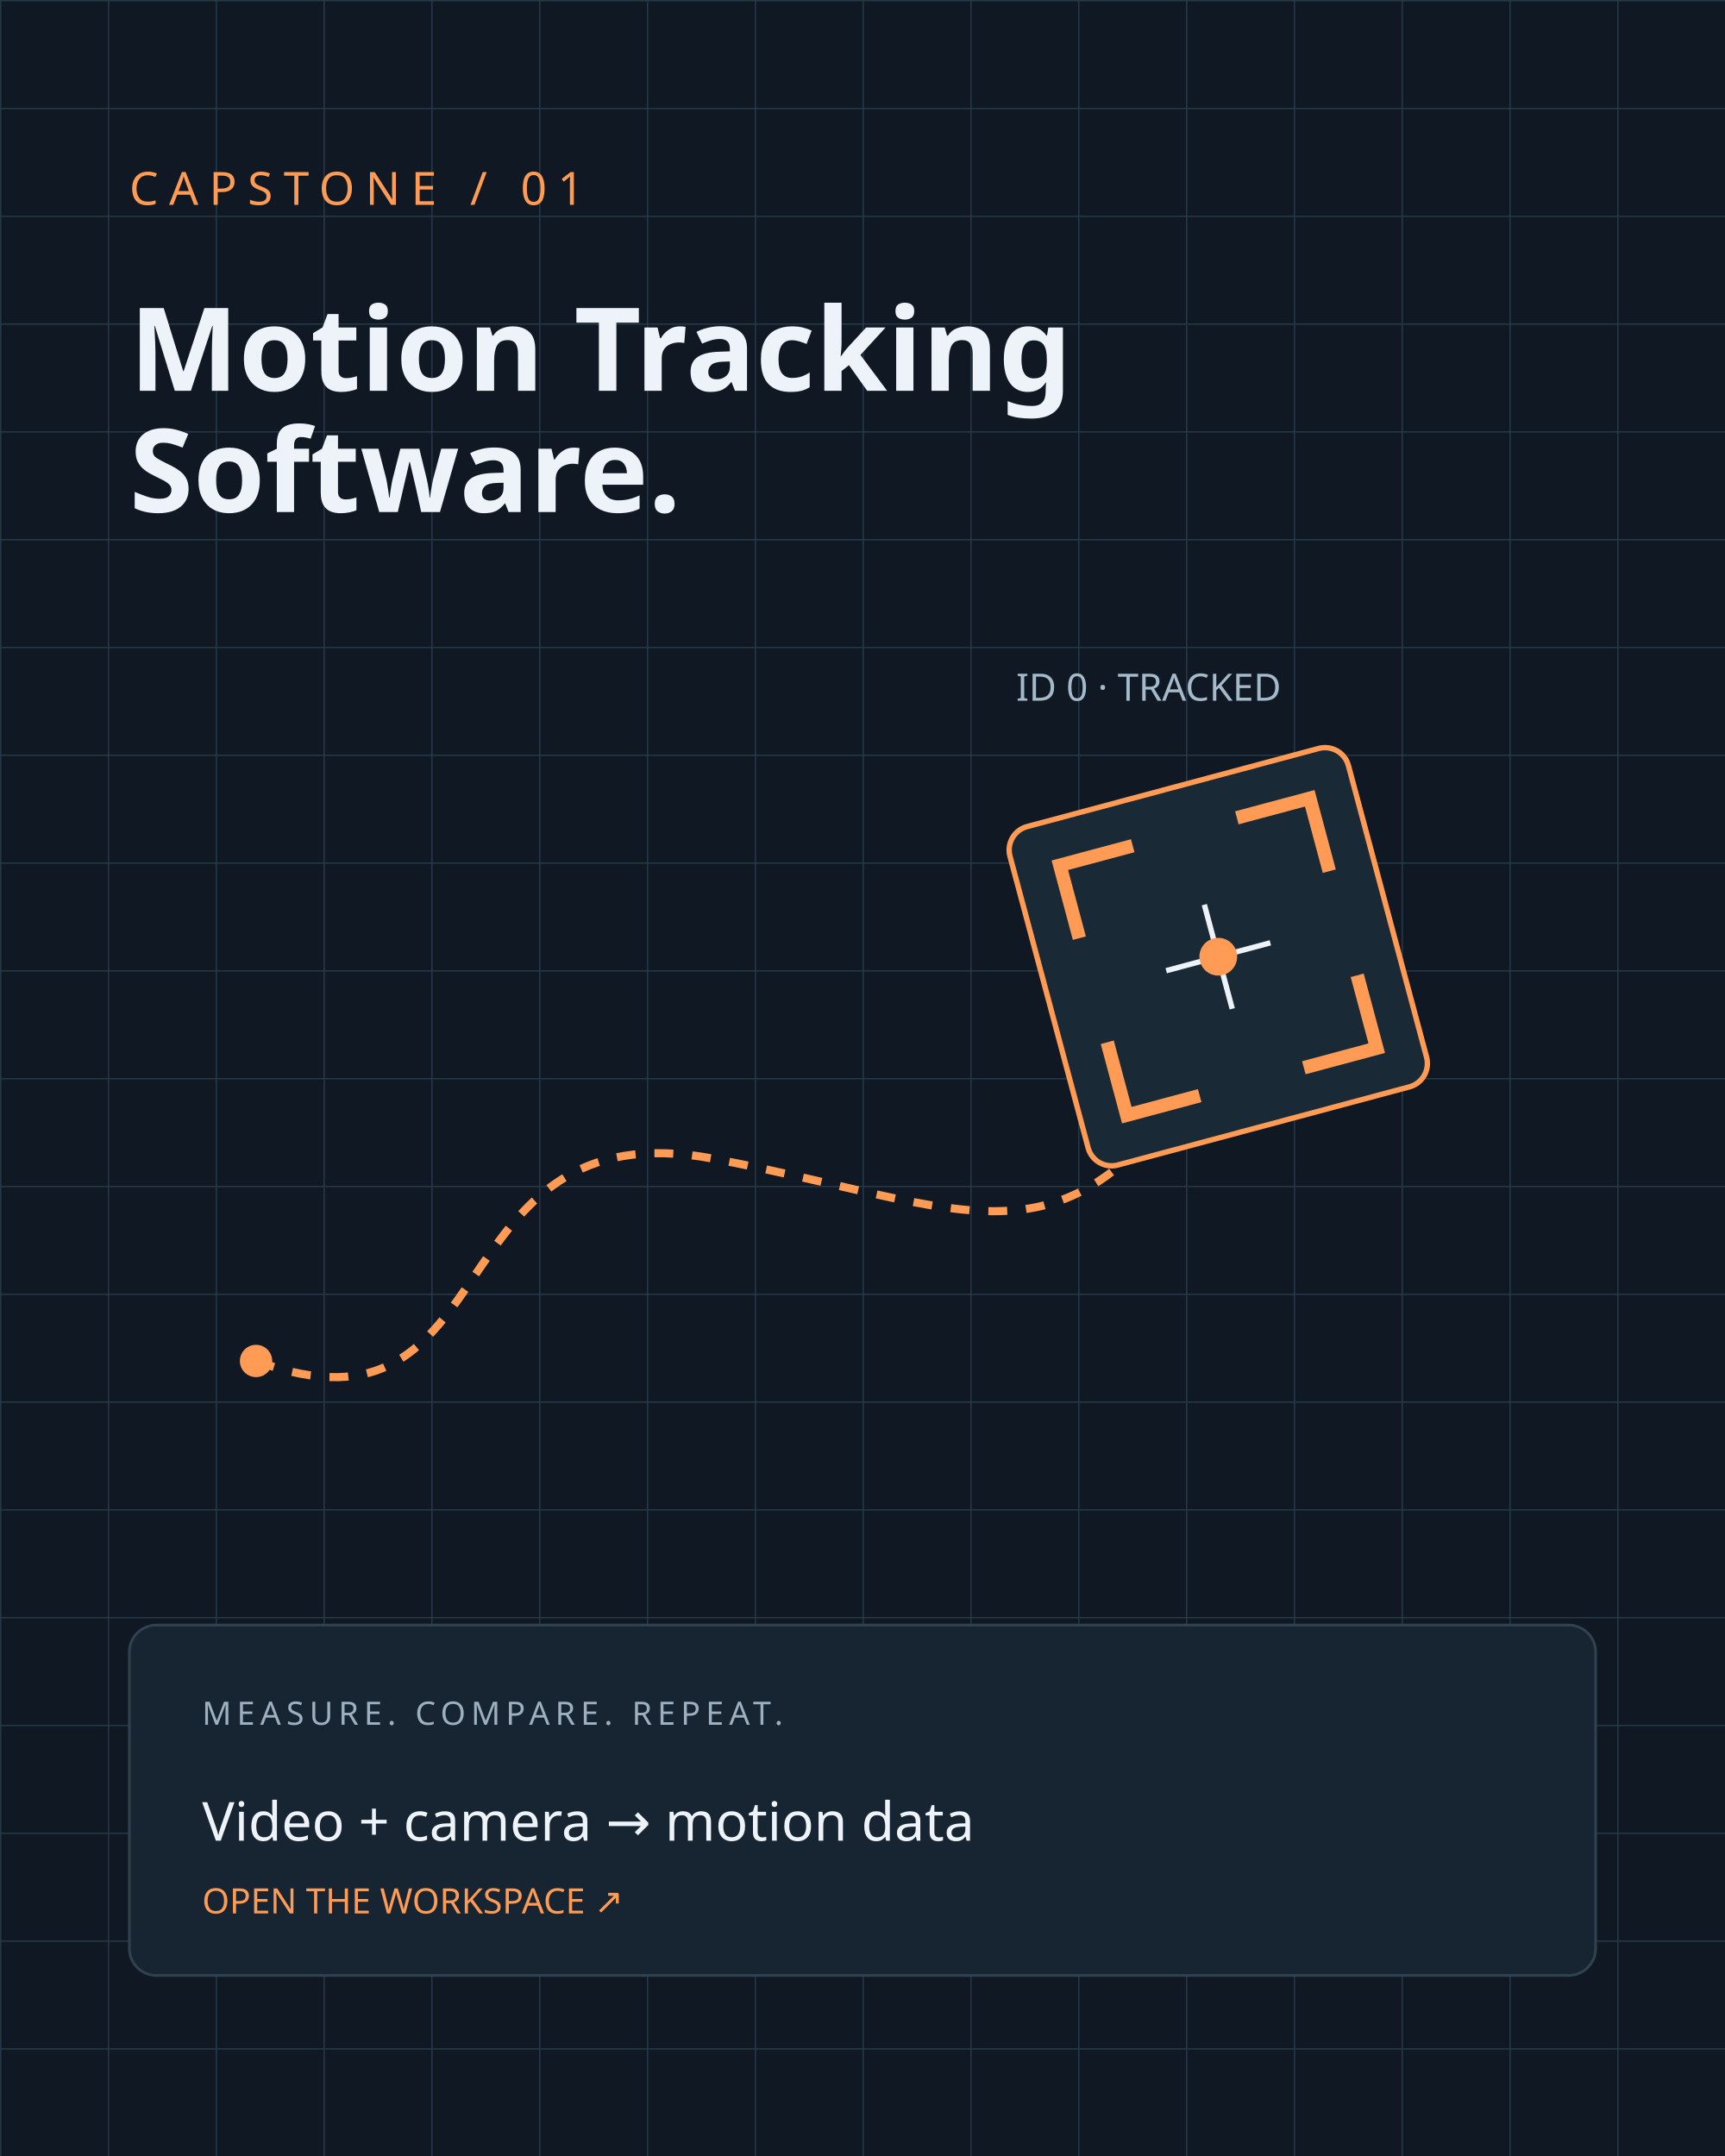
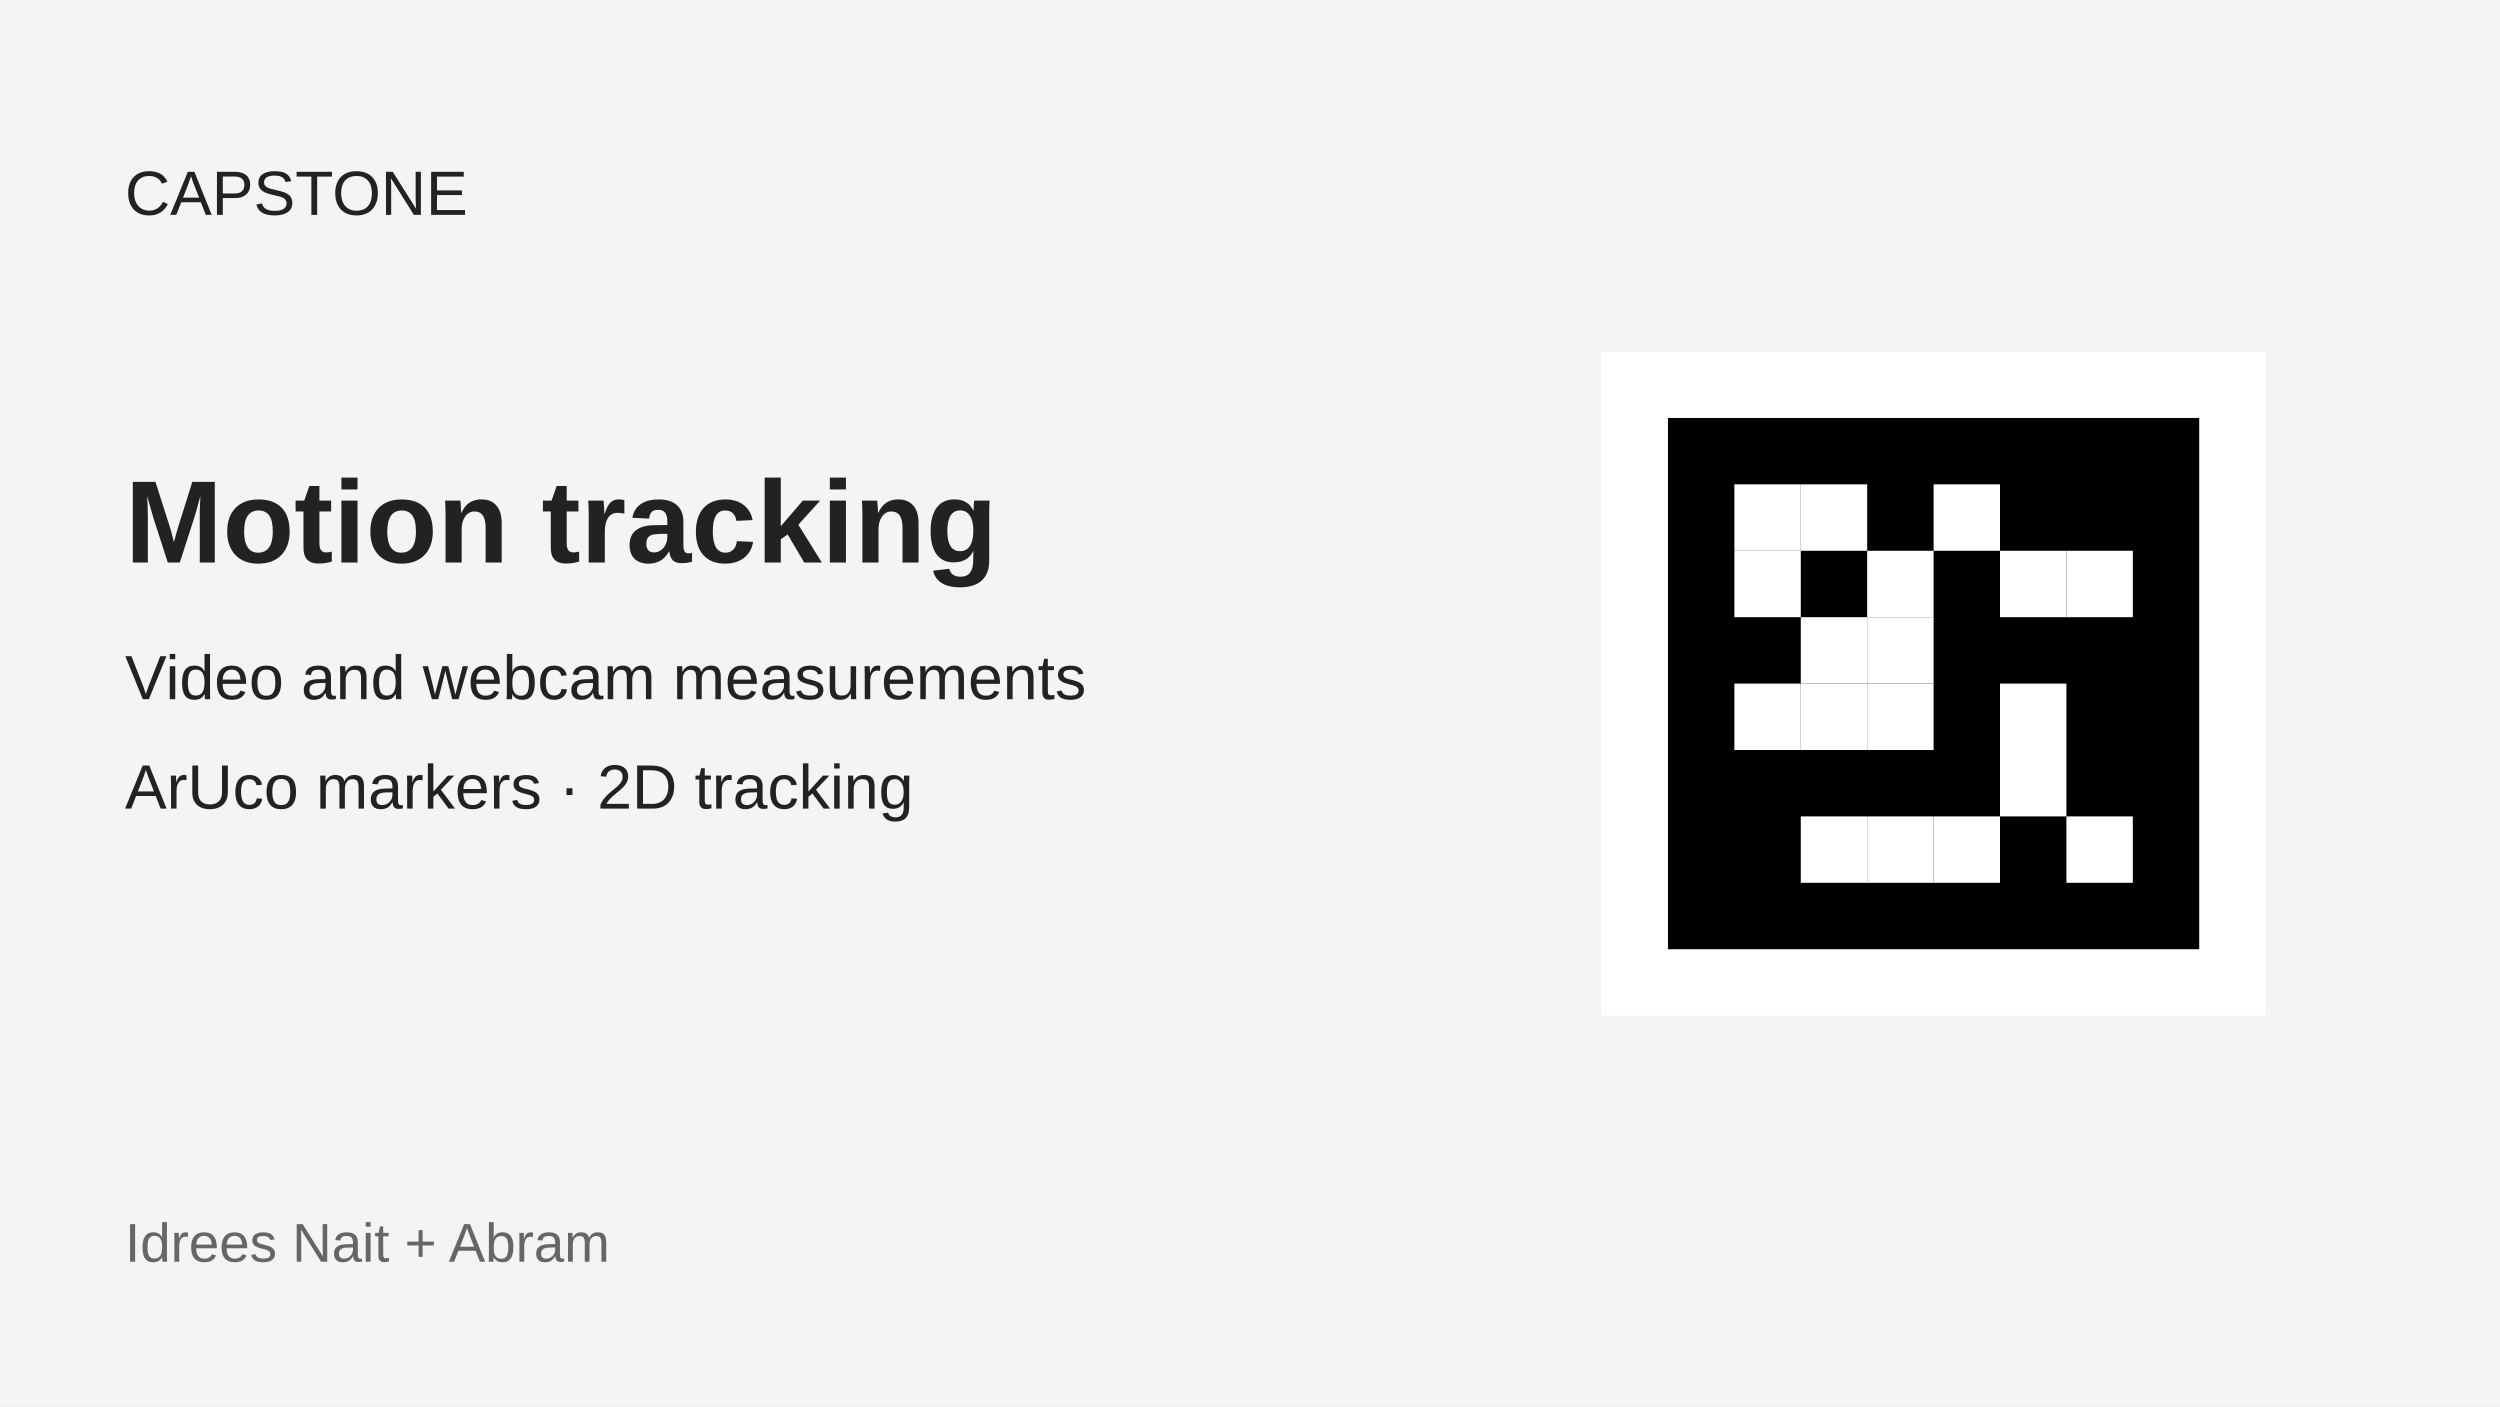
- <svg xmlns="http://www.w3.org/2000/svg" viewBox="0 0 640 800">
-   <defs>
-     <pattern id="grid" width="40" height="40" patternUnits="userSpaceOnUse">
-       <path d="M40 0H0V40" fill="none" stroke="#243848" stroke-width="1" />
-     </pattern>
-   </defs>
-   <rect width="640" height="800" fill="#101923" />
-   <rect width="640" height="800" fill="url(#grid)" />
-   <g font-family="system-ui,sans-serif">
-     <text x="48" y="76" fill="#ff9b54" font-size="17" letter-spacing="4">CAPSTONE / 01</text>
-     <text x="48" y="145" fill="#edf3f8" font-size="43" font-weight="600">Motion Tracking</text>
-     <text x="48" y="190" fill="#edf3f8" font-size="43" font-weight="600">Software.</text>
-     <path d="M95 505C190 540 160 410 265 430S400 480 462 370" fill="none" stroke="#ff9b54" stroke-width="3" stroke-dasharray="7 7" />
-     <circle cx="95" cy="505" r="6" fill="#ff9b54" />
-     <g transform="translate(452 355) rotate(-15)">
-       <rect x="-65" y="-65" width="130" height="130" rx="9" fill="#1a2936" stroke="#ff9b54" stroke-width="2" />
-       <path d="M-48-20V-48H-20M20-48H48V-20M48 20V48H20M-20 48H-48V20" fill="none" stroke="#ff9b54" stroke-width="5" />
-       <path d="M-20 0H20M0-20V20" stroke="#edf3f8" stroke-width="2" />
-       <circle r="7" fill="#ff9b54" />
-     </g>
-     <text x="377" y="260" fill="#a4bacb" font-size="14">ID 0 · TRACKED</text>
-     <rect x="48" y="603" width="544" height="130" rx="10" fill="#172532" stroke="#30414f" />
-     <text x="75" y="640" fill="#9db0bf" font-size="12" letter-spacing="2">MEASURE. COMPARE. REPEAT.</text>
-     <text x="75" y="683" fill="#edf3f8" font-size="20">Video + camera → motion data</text>
-     <text x="75" y="710" fill="#ff9b54" font-size="13">OPEN THE WORKSPACE ↗</text>
+ <svg xmlns="http://www.w3.org/2000/svg" viewBox="0 0 640 360">
+   <rect width="640" height="360" fill="#f4f4f4" />
+   <g font-family="Arial, sans-serif" fill="#222">
+     <text x="32" y="55" font-size="16">CAPSTONE</text>
+     <text x="32" y="144" font-size="30" font-weight="bold">Motion tracking</text>
+     <text x="32" y="179" font-size="16">Video and webcam measurements</text>
+     <text x="32" y="207" font-size="16">ArUco markers · 2D tracking</text>
+     <text x="32" y="323" font-size="14" fill="#666">Idrees Nait + Abram</text>
  </g>
+   <svg x="410" y="90" width="170" height="170" viewBox="0 0 10 10">
+     <rect x="0" y="0" width="10" height="10" fill="white" />
+     <rect x="1" y="1" width="8" height="8" fill="black" />
+     <rect x="2" y="2" width="1" height="1" fill="white" />
+     <rect x="3" y="2" width="1" height="1" fill="white" />
+     <rect x="5" y="2" width="1" height="1" fill="white" />
+     <rect x="2" y="3" width="1" height="1" fill="white" />
+     <rect x="4" y="3" width="1" height="1" fill="white" />
+     <rect x="6" y="3" width="1" height="1" fill="white" />
+     <rect x="7" y="3" width="1" height="1" fill="white" />
+     <rect x="3" y="4" width="1" height="1" fill="white" />
+     <rect x="4" y="4" width="1" height="1" fill="white" />
+     <rect x="2" y="5" width="1" height="1" fill="white" />
+     <rect x="3" y="5" width="1" height="1" fill="white" />
+     <rect x="4" y="5" width="1" height="1" fill="white" />
+     <rect x="6" y="5" width="1" height="1" fill="white" />
+     <rect x="6" y="6" width="1" height="1" fill="white" />
+     <rect x="3" y="7" width="1" height="1" fill="white" />
+     <rect x="4" y="7" width="1" height="1" fill="white" />
+     <rect x="5" y="7" width="1" height="1" fill="white" />
+     <rect x="7" y="7" width="1" height="1" fill="white" />
+   </svg>
</svg>
